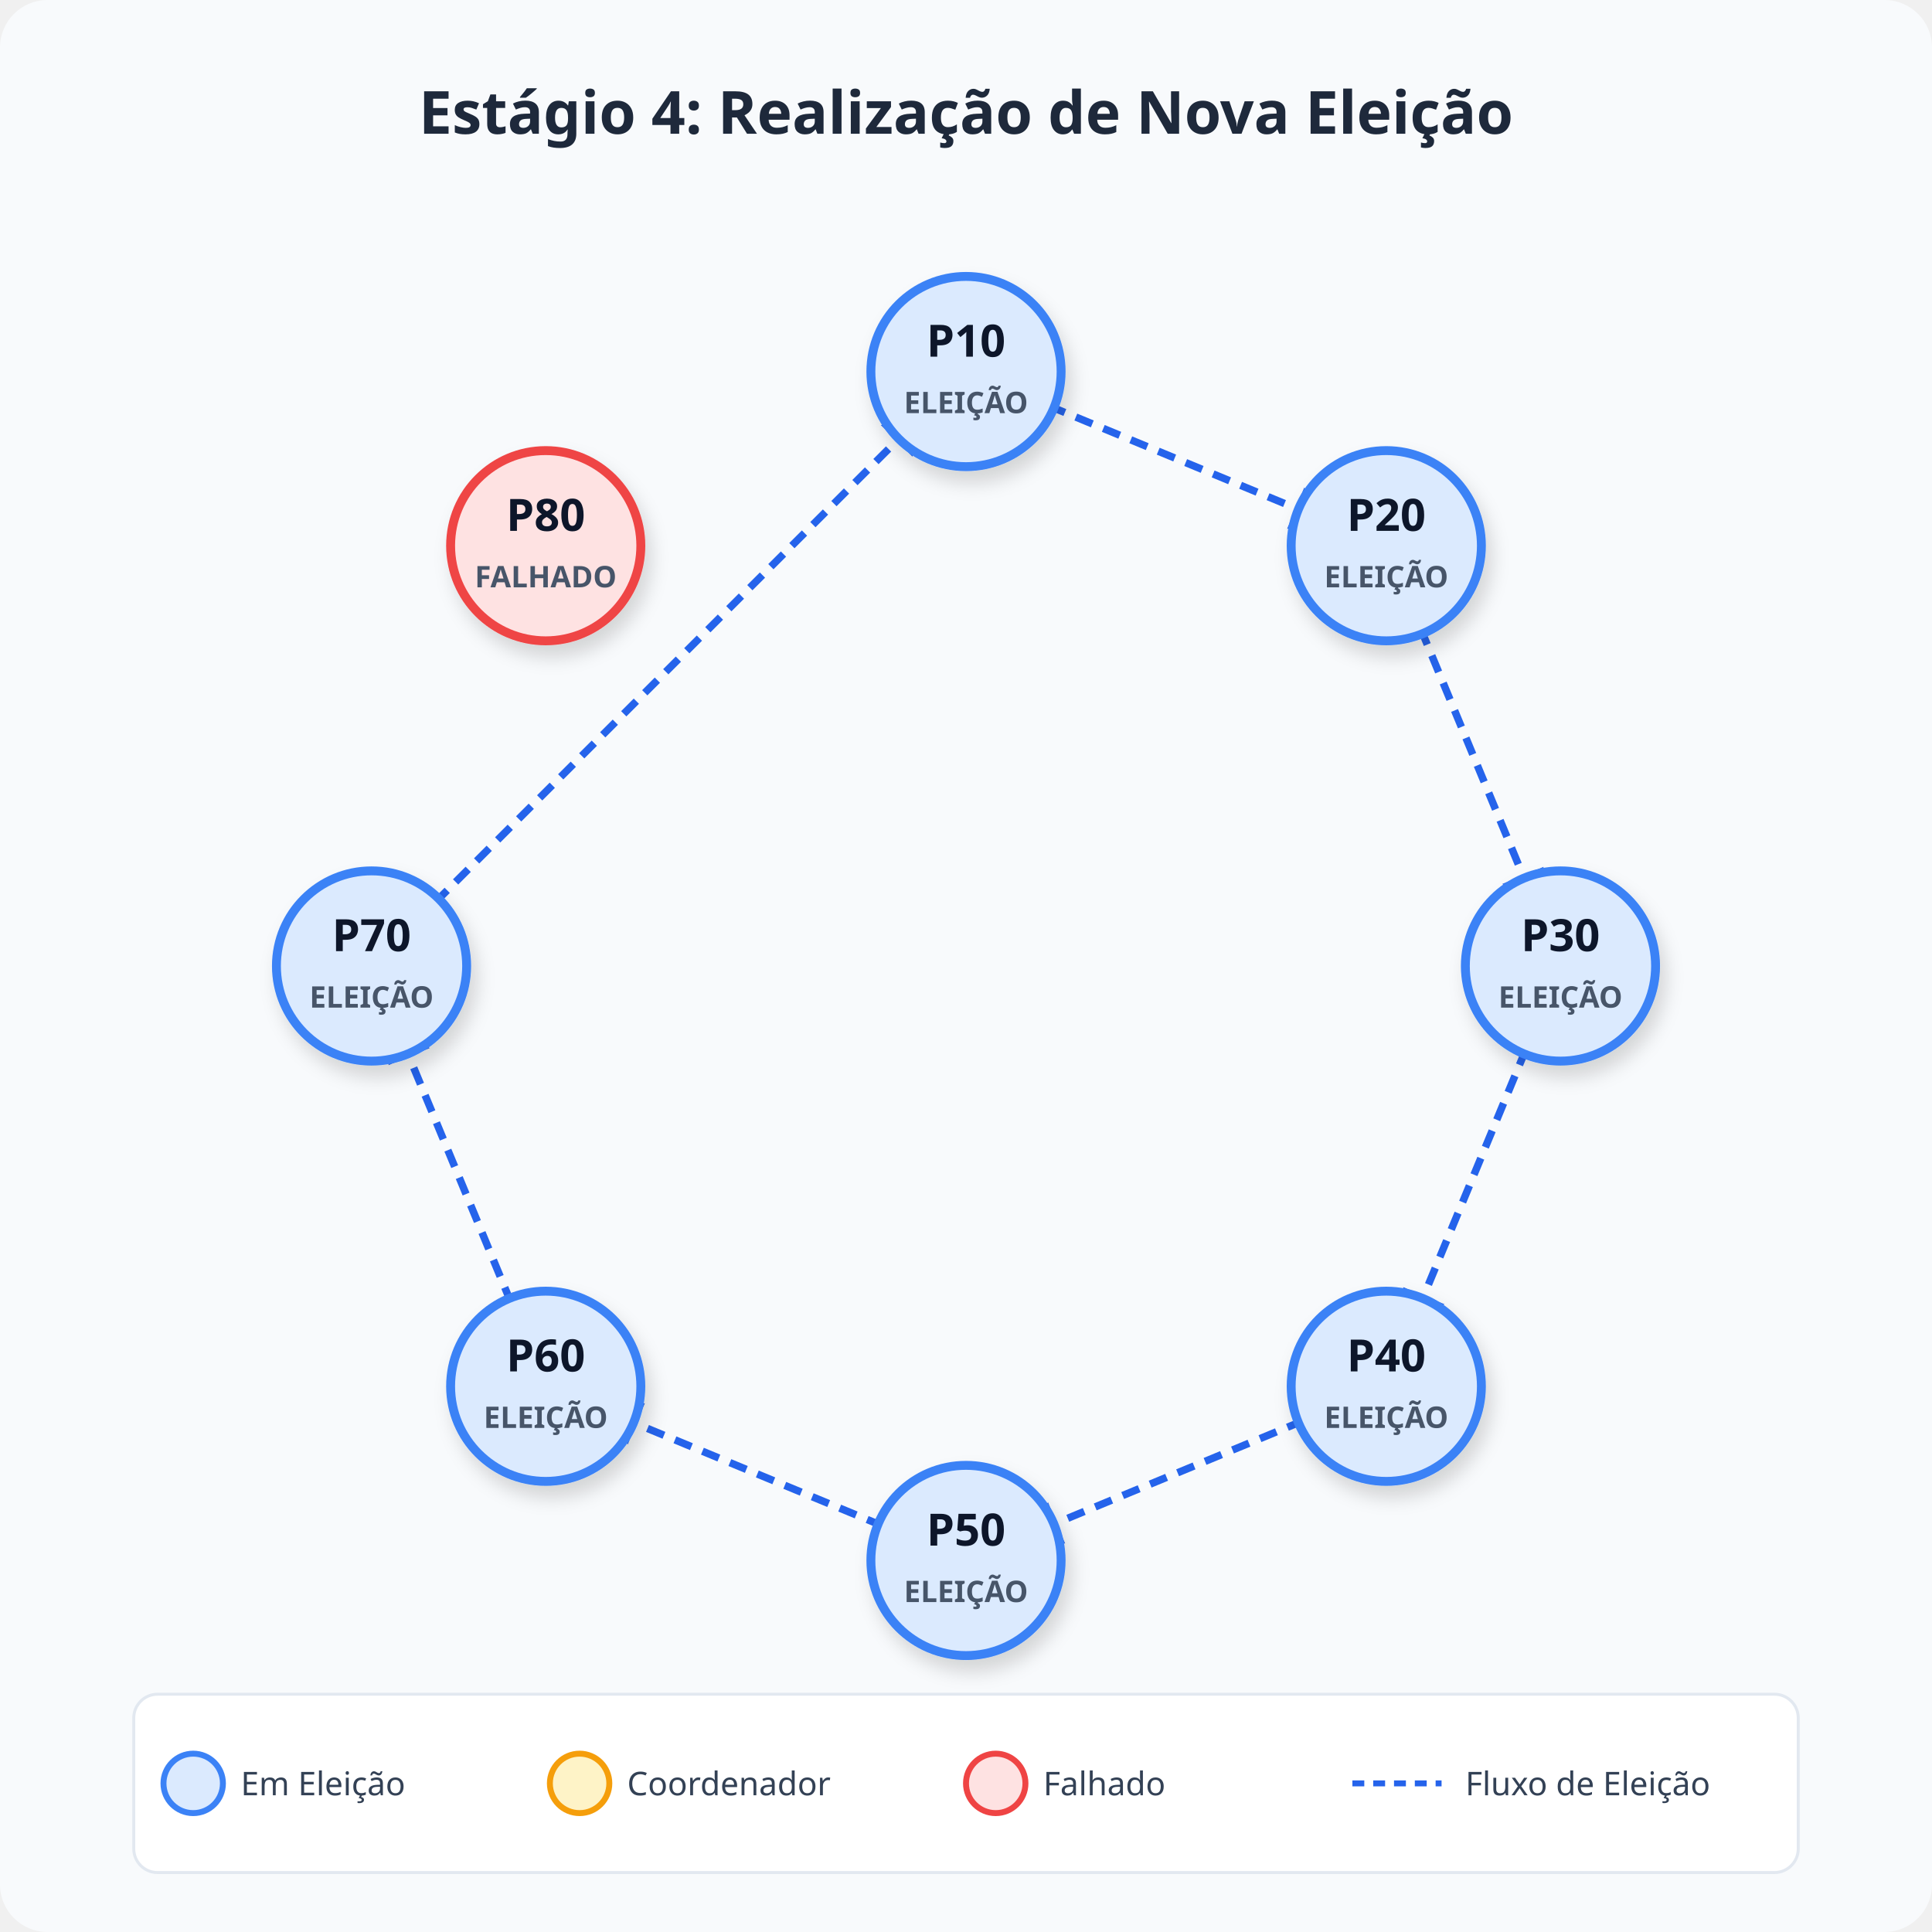
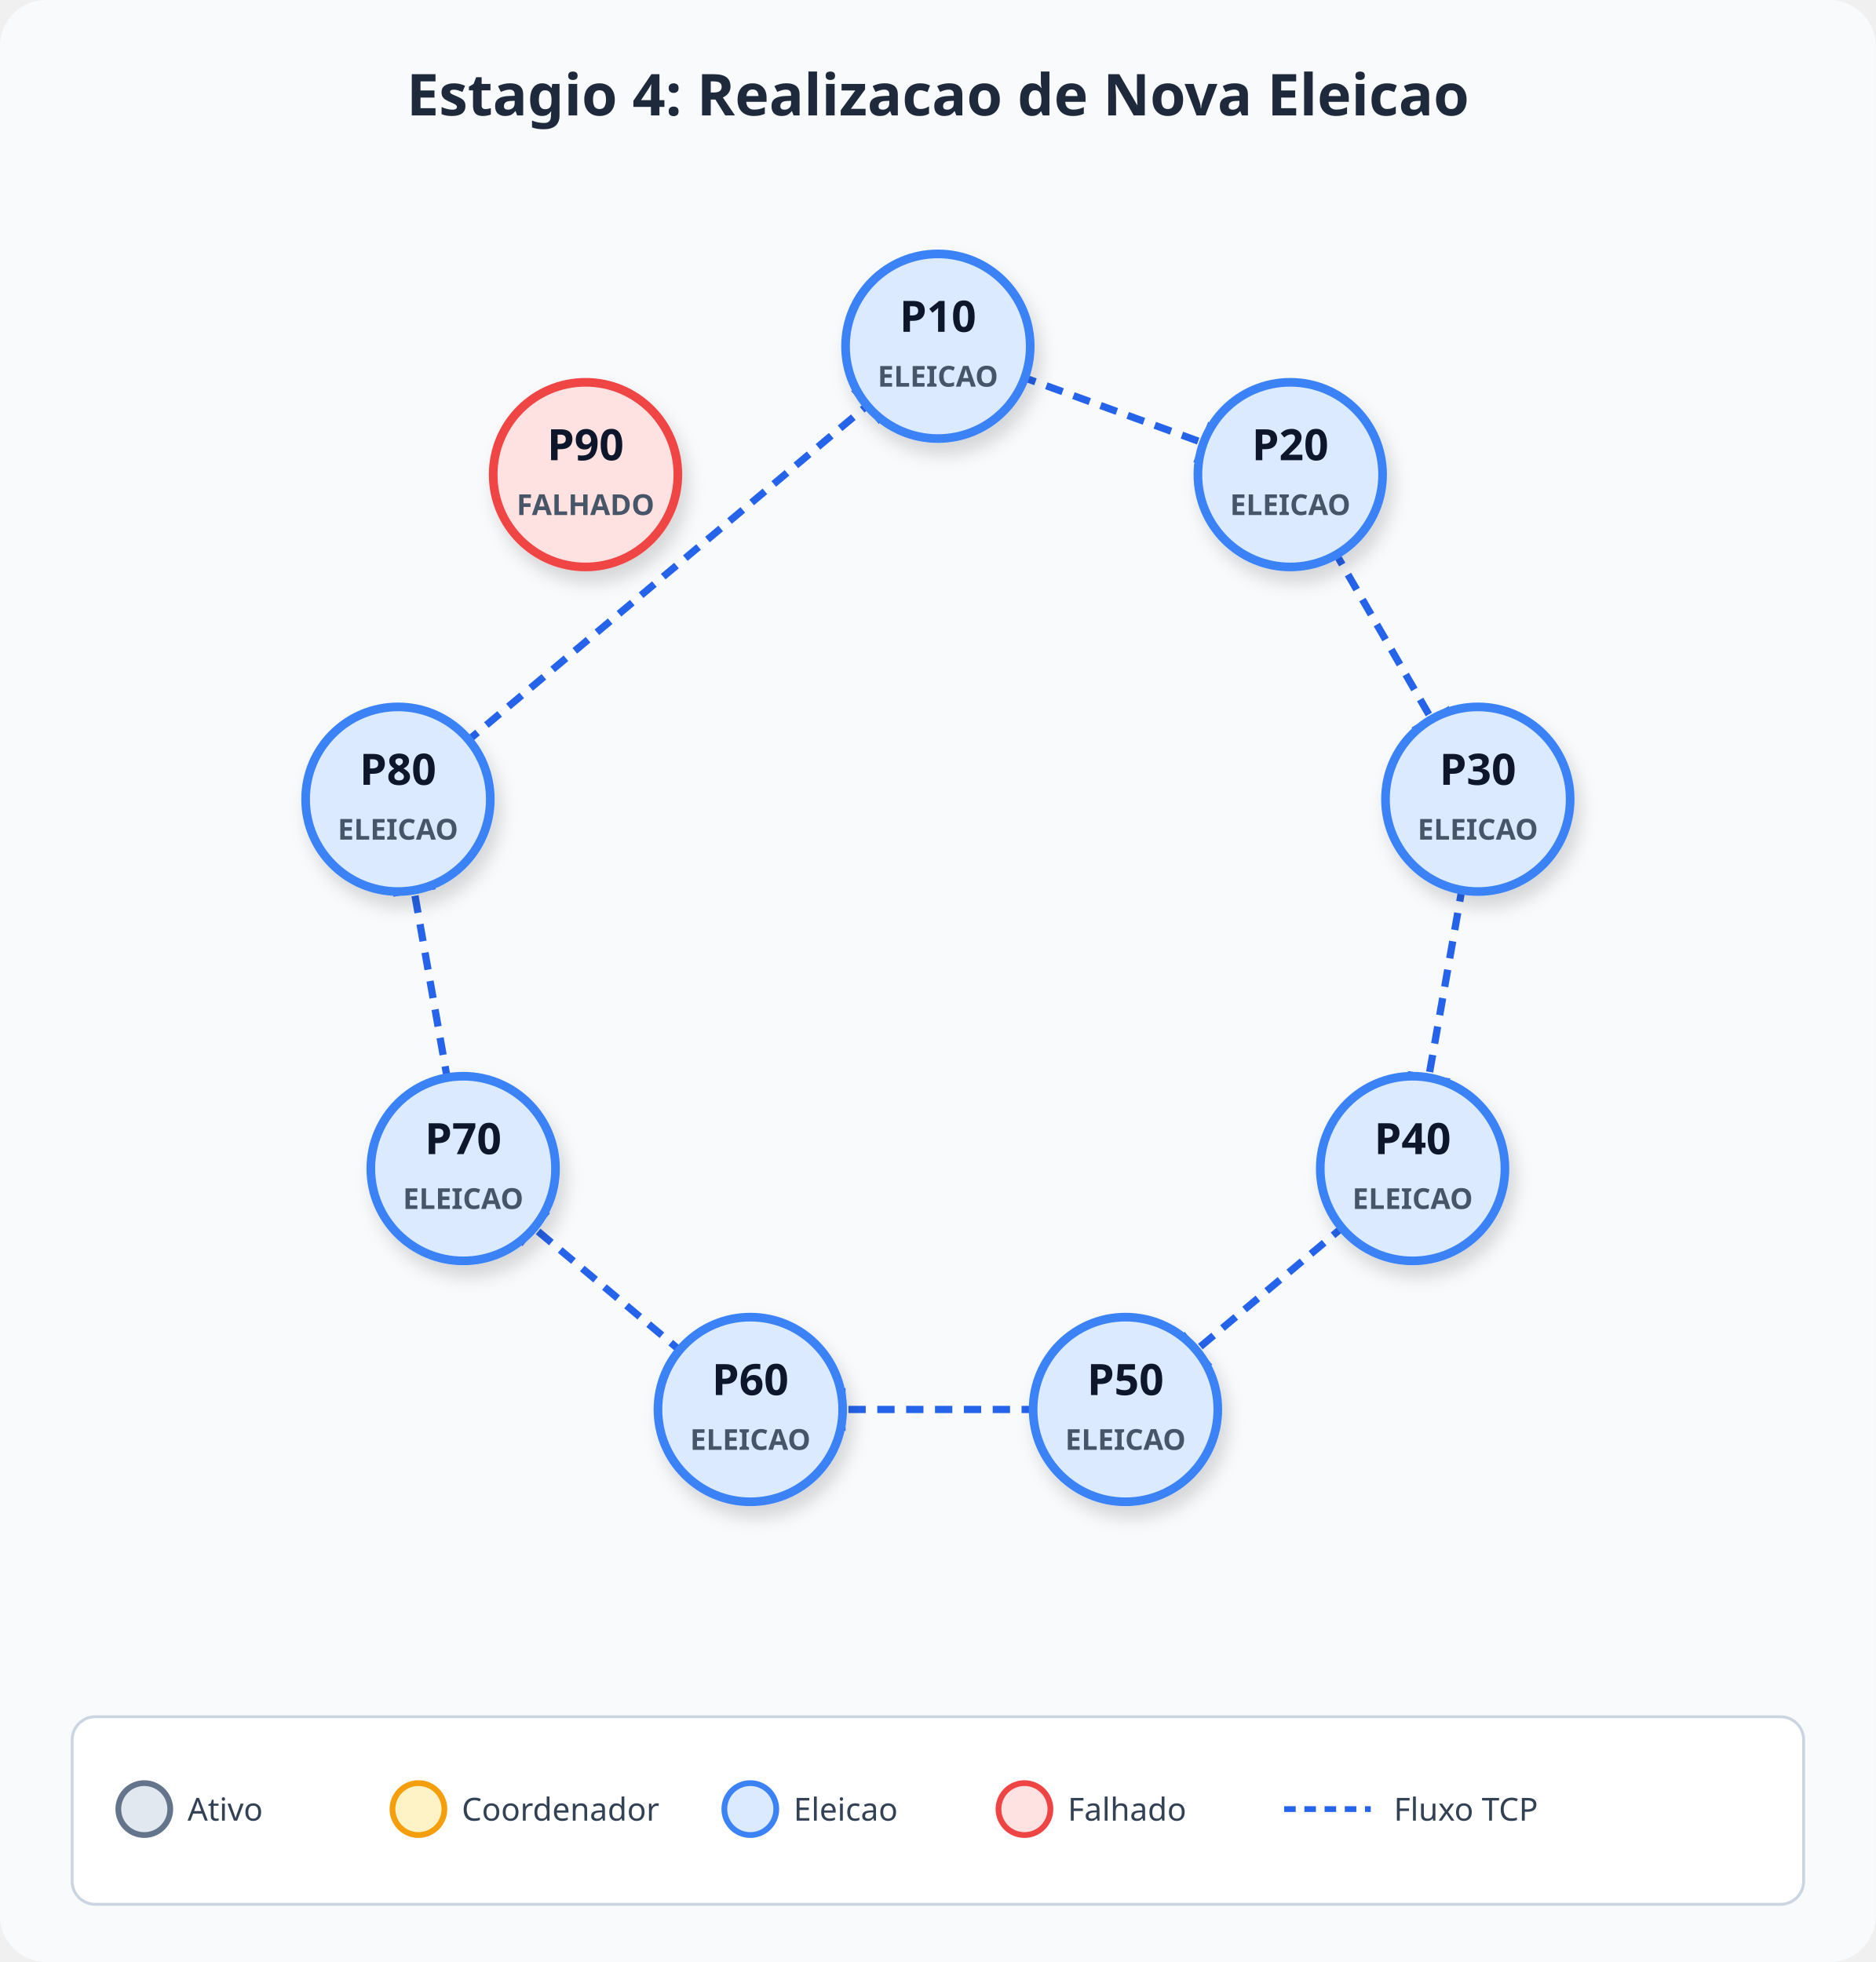
- <svg xmlns="http://www.w3.org/2000/svg" viewBox="0 0 650 650" width="100%" height="100%">
+ <svg xmlns="http://www.w3.org/2000/svg" viewBox="0 0 650 680" width="100%" height="100%">
  <defs>
    <marker id="arrow" viewBox="0 0 10 10" refX="22" refY="5" markerWidth="6" markerHeight="6" orient="auto-start-reverse">
      <path d="M 0 0 L 10 5 L 0 10 z" fill="#4B5563" />
    </marker>
    <marker id="arrow-active" viewBox="0 0 10 10" refX="22" refY="5" markerWidth="6" markerHeight="6" orient="auto-start-reverse">
      <path d="M 0 0 L 10 5 L 0 10 z" fill="#2563EB" />
    </marker>
    <filter id="shadow" x="-20%" y="-20%" width="140%" height="140%">
      <feDropShadow dx="2" dy="4" stdDeviation="3" flood-opacity="0.15" />
    </filter>
  </defs>
  <rect width="100%" height="100%" fill="#F8FAFC" rx="16" />
-   <text x="325" y="45" font-family="system-ui, sans-serif" font-size="20" font-weight="bold" text-anchor="middle" fill="#1E293B">Estágio 4: Realização de Nova Eleição</text>
-   <line x1="325.0" y1="125.0" x2="466.4" y2="183.6" stroke="#2563EB" stroke-width="2.5" stroke-dasharray="6,4" marker-end="url(#arrow-active)" />
-   <line x1="466.4" y1="183.6" x2="525.0" y2="325.0" stroke="#2563EB" stroke-width="2.5" stroke-dasharray="6,4" marker-end="url(#arrow-active)" />
-   <line x1="525.0" y1="325.0" x2="466.4" y2="466.4" stroke="#2563EB" stroke-width="2.5" stroke-dasharray="6,4" marker-end="url(#arrow-active)" />
-   <line x1="466.4" y1="466.4" x2="325.0" y2="525.0" stroke="#2563EB" stroke-width="2.5" stroke-dasharray="6,4" marker-end="url(#arrow-active)" />
-   <line x1="325.0" y1="525.0" x2="183.6" y2="466.4" stroke="#2563EB" stroke-width="2.5" stroke-dasharray="6,4" marker-end="url(#arrow-active)" />
-   <line x1="183.6" y1="466.4" x2="125.0" y2="325.0" stroke="#2563EB" stroke-width="2.5" stroke-dasharray="6,4" marker-end="url(#arrow-active)" />
-   <line x1="125.0" y1="325.0" x2="325.0" y2="125.0" stroke="#2563EB" stroke-width="2.5" stroke-dasharray="6,4" marker-end="url(#arrow-active)" />
+   <text x="325" y="40" font-family="system-ui, sans-serif" font-size="20" font-weight="bold" text-anchor="middle" fill="#1E293B">Estagio 4: Realizacao de Nova Eleicao</text>
+   <line x1="325.0" y1="120.0" x2="447.1" y2="164.5" stroke="#2563EB" stroke-width="2.5" stroke-dasharray="6,4" marker-end="url(#arrow-active)" />
+   <line x1="447.1" y1="164.5" x2="512.1" y2="277.0" stroke="#2563EB" stroke-width="2.5" stroke-dasharray="6,4" marker-end="url(#arrow-active)" />
+   <line x1="512.1" y1="277.0" x2="489.5" y2="405.0" stroke="#2563EB" stroke-width="2.5" stroke-dasharray="6,4" marker-end="url(#arrow-active)" />
+   <line x1="489.5" y1="405.0" x2="390.0" y2="488.5" stroke="#2563EB" stroke-width="2.5" stroke-dasharray="6,4" marker-end="url(#arrow-active)" />
+   <line x1="390.0" y1="488.5" x2="260.0" y2="488.5" stroke="#2563EB" stroke-width="2.5" stroke-dasharray="6,4" marker-end="url(#arrow-active)" />
+   <line x1="260.0" y1="488.5" x2="160.5" y2="405.0" stroke="#2563EB" stroke-width="2.5" stroke-dasharray="6,4" marker-end="url(#arrow-active)" />
+   <line x1="160.5" y1="405.0" x2="137.9" y2="277.0" stroke="#2563EB" stroke-width="2.5" stroke-dasharray="6,4" marker-end="url(#arrow-active)" />
+   <line x1="137.9" y1="277.0" x2="325.0" y2="120.0" stroke="#2563EB" stroke-width="2.5" stroke-dasharray="6,4" marker-end="url(#arrow-active)" />
  <g filter="url(#shadow)">
-     <circle cx="325.0" cy="125.0" r="32" fill="#DBEAFE" stroke="#3B82F6" stroke-width="3" />
-     <text x="325.0" y="120.0" font-family="system-ui, sans-serif" font-size="15" font-weight="bold" text-anchor="middle" fill="#0F172A">P10</text>
-     <text x="325.0" y="139.0" font-family="system-ui, sans-serif" font-size="10" font-weight="600" text-anchor="middle" fill="#475569">ELEIÇÃO</text>
+     <circle cx="325.0" cy="120.0" r="32" fill="#DBEAFE" stroke="#3B82F6" stroke-width="3" />
+     <text x="325.0" y="115.0" font-family="system-ui, sans-serif" font-size="15" font-weight="bold" text-anchor="middle" fill="#0F172A">P10</text>
+     <text x="325.0" y="134.0" font-family="system-ui, sans-serif" font-size="10" font-weight="600" text-anchor="middle" fill="#475569">ELEICAO</text>
  </g>
  <g filter="url(#shadow)">
-     <circle cx="466.4" cy="183.6" r="32" fill="#DBEAFE" stroke="#3B82F6" stroke-width="3" />
-     <text x="466.4" y="178.6" font-family="system-ui, sans-serif" font-size="15" font-weight="bold" text-anchor="middle" fill="#0F172A">P20</text>
-     <text x="466.4" y="197.6" font-family="system-ui, sans-serif" font-size="10" font-weight="600" text-anchor="middle" fill="#475569">ELEIÇÃO</text>
+     <circle cx="447.1" cy="164.5" r="32" fill="#DBEAFE" stroke="#3B82F6" stroke-width="3" />
+     <text x="447.1" y="159.5" font-family="system-ui, sans-serif" font-size="15" font-weight="bold" text-anchor="middle" fill="#0F172A">P20</text>
+     <text x="447.1" y="178.5" font-family="system-ui, sans-serif" font-size="10" font-weight="600" text-anchor="middle" fill="#475569">ELEICAO</text>
  </g>
  <g filter="url(#shadow)">
-     <circle cx="525.0" cy="325.0" r="32" fill="#DBEAFE" stroke="#3B82F6" stroke-width="3" />
-     <text x="525.0" y="320.0" font-family="system-ui, sans-serif" font-size="15" font-weight="bold" text-anchor="middle" fill="#0F172A">P30</text>
-     <text x="525.0" y="339.0" font-family="system-ui, sans-serif" font-size="10" font-weight="600" text-anchor="middle" fill="#475569">ELEIÇÃO</text>
+     <circle cx="512.1" cy="277.0" r="32" fill="#DBEAFE" stroke="#3B82F6" stroke-width="3" />
+     <text x="512.1" y="272.0" font-family="system-ui, sans-serif" font-size="15" font-weight="bold" text-anchor="middle" fill="#0F172A">P30</text>
+     <text x="512.1" y="291.0" font-family="system-ui, sans-serif" font-size="10" font-weight="600" text-anchor="middle" fill="#475569">ELEICAO</text>
  </g>
  <g filter="url(#shadow)">
-     <circle cx="466.4" cy="466.4" r="32" fill="#DBEAFE" stroke="#3B82F6" stroke-width="3" />
-     <text x="466.4" y="461.4" font-family="system-ui, sans-serif" font-size="15" font-weight="bold" text-anchor="middle" fill="#0F172A">P40</text>
-     <text x="466.4" y="480.4" font-family="system-ui, sans-serif" font-size="10" font-weight="600" text-anchor="middle" fill="#475569">ELEIÇÃO</text>
+     <circle cx="489.5" cy="405.0" r="32" fill="#DBEAFE" stroke="#3B82F6" stroke-width="3" />
+     <text x="489.5" y="400.0" font-family="system-ui, sans-serif" font-size="15" font-weight="bold" text-anchor="middle" fill="#0F172A">P40</text>
+     <text x="489.5" y="419.0" font-family="system-ui, sans-serif" font-size="10" font-weight="600" text-anchor="middle" fill="#475569">ELEICAO</text>
  </g>
  <g filter="url(#shadow)">
-     <circle cx="325.0" cy="525.0" r="32" fill="#DBEAFE" stroke="#3B82F6" stroke-width="3" />
-     <text x="325.0" y="520.0" font-family="system-ui, sans-serif" font-size="15" font-weight="bold" text-anchor="middle" fill="#0F172A">P50</text>
-     <text x="325.0" y="539.0" font-family="system-ui, sans-serif" font-size="10" font-weight="600" text-anchor="middle" fill="#475569">ELEIÇÃO</text>
+     <circle cx="390.0" cy="488.5" r="32" fill="#DBEAFE" stroke="#3B82F6" stroke-width="3" />
+     <text x="390.0" y="483.5" font-family="system-ui, sans-serif" font-size="15" font-weight="bold" text-anchor="middle" fill="#0F172A">P50</text>
+     <text x="390.0" y="502.5" font-family="system-ui, sans-serif" font-size="10" font-weight="600" text-anchor="middle" fill="#475569">ELEICAO</text>
  </g>
  <g filter="url(#shadow)">
-     <circle cx="183.6" cy="466.4" r="32" fill="#DBEAFE" stroke="#3B82F6" stroke-width="3" />
-     <text x="183.6" y="461.4" font-family="system-ui, sans-serif" font-size="15" font-weight="bold" text-anchor="middle" fill="#0F172A">P60</text>
-     <text x="183.6" y="480.4" font-family="system-ui, sans-serif" font-size="10" font-weight="600" text-anchor="middle" fill="#475569">ELEIÇÃO</text>
+     <circle cx="260.0" cy="488.5" r="32" fill="#DBEAFE" stroke="#3B82F6" stroke-width="3" />
+     <text x="260.0" y="483.5" font-family="system-ui, sans-serif" font-size="15" font-weight="bold" text-anchor="middle" fill="#0F172A">P60</text>
+     <text x="260.0" y="502.5" font-family="system-ui, sans-serif" font-size="10" font-weight="600" text-anchor="middle" fill="#475569">ELEICAO</text>
  </g>
  <g filter="url(#shadow)">
-     <circle cx="125.0" cy="325.0" r="32" fill="#DBEAFE" stroke="#3B82F6" stroke-width="3" />
-     <text x="125.0" y="320.0" font-family="system-ui, sans-serif" font-size="15" font-weight="bold" text-anchor="middle" fill="#0F172A">P70</text>
-     <text x="125.0" y="339.0" font-family="system-ui, sans-serif" font-size="10" font-weight="600" text-anchor="middle" fill="#475569">ELEIÇÃO</text>
+     <circle cx="160.5" cy="405.0" r="32" fill="#DBEAFE" stroke="#3B82F6" stroke-width="3" />
+     <text x="160.5" y="400.0" font-family="system-ui, sans-serif" font-size="15" font-weight="bold" text-anchor="middle" fill="#0F172A">P70</text>
+     <text x="160.5" y="419.0" font-family="system-ui, sans-serif" font-size="10" font-weight="600" text-anchor="middle" fill="#475569">ELEICAO</text>
  </g>
  <g filter="url(#shadow)">
-     <circle cx="183.6" cy="183.6" r="32" fill="#FEE2E2" stroke="#EF4444" stroke-width="3" />
-     <text x="183.6" y="178.6" font-family="system-ui, sans-serif" font-size="15" font-weight="bold" text-anchor="middle" fill="#0F172A">P80</text>
-     <text x="183.6" y="197.6" font-family="system-ui, sans-serif" font-size="10" font-weight="600" text-anchor="middle" fill="#475569">FALHADO</text>
+     <circle cx="137.9" cy="277.0" r="32" fill="#DBEAFE" stroke="#3B82F6" stroke-width="3" />
+     <text x="137.9" y="272.0" font-family="system-ui, sans-serif" font-size="15" font-weight="bold" text-anchor="middle" fill="#0F172A">P80</text>
+     <text x="137.9" y="291.0" font-family="system-ui, sans-serif" font-size="10" font-weight="600" text-anchor="middle" fill="#475569">ELEICAO</text>
  </g>
-   <g transform="translate(45, 570)">
-     <rect width="560" height="60" fill="#FFFFFF" stroke="#E2E8F0" rx="8" />
-     <circle cx="20" cy="30" r="10" fill="#DBEAFE" stroke="#3B82F6" stroke-width="2" />
-     <text x="36" y="34" font-family="system-ui, sans-serif" font-size="11" fill="#334155">Em Eleição</text>
-     <circle cx="150" cy="30" r="10" fill="#FEF3C7" stroke="#F59E0B" stroke-width="2" />
-     <text x="166" y="34" font-family="system-ui, sans-serif" font-size="11" fill="#334155">Coordenador</text>
-     <circle cx="290" cy="30" r="10" fill="#FEE2E2" stroke="#EF4444" stroke-width="2" />
-     <text x="306" y="34" font-family="system-ui, sans-serif" font-size="11" fill="#334155">Falhado</text>
-     <line x1="410" y1="30" x2="440" y2="30" stroke="#2563EB" stroke-width="2" stroke-dasharray="4,3" />
-     <text x="448" y="34" font-family="system-ui, sans-serif" font-size="11" fill="#334155">Fluxo de Eleição</text>
+   <g filter="url(#shadow)">
+     <circle cx="202.9" cy="164.5" r="32" fill="#FEE2E2" stroke="#EF4444" stroke-width="3" />
+     <text x="202.9" y="159.5" font-family="system-ui, sans-serif" font-size="15" font-weight="bold" text-anchor="middle" fill="#0F172A">P90</text>
+     <text x="202.9" y="178.5" font-family="system-ui, sans-serif" font-size="10" font-weight="600" text-anchor="middle" fill="#475569">FALHADO</text>
+   </g>
+   <g transform="translate(25, 595)">
+     <rect width="600" height="65" fill="#FFFFFF" stroke="#CBD5E1" rx="8" />
+     <circle cx="25" cy="32" r="9" fill="#E2E8F0" stroke="#64748B" stroke-width="2" />
+     <text x="40" y="36" font-family="system-ui, sans-serif" font-size="11" fill="#334155">Ativo</text>
+     <circle cx="120" cy="32" r="9" fill="#FEF3C7" stroke="#F59E0B" stroke-width="2" />
+     <text x="135" y="36" font-family="system-ui, sans-serif" font-size="11" fill="#334155">Coordenador</text>
+     <circle cx="235" cy="32" r="9" fill="#DBEAFE" stroke="#3B82F6" stroke-width="2" />
+     <text x="250" y="36" font-family="system-ui, sans-serif" font-size="11" fill="#334155">Eleicao</text>
+     <circle cx="330" cy="32" r="9" fill="#FEE2E2" stroke="#EF4444" stroke-width="2" />
+     <text x="345" y="36" font-family="system-ui, sans-serif" font-size="11" fill="#334155">Falhado</text>
+     <line x1="420" y1="32" x2="450" y2="32" stroke="#2563EB" stroke-width="2" stroke-dasharray="4,3" />
+     <text x="458" y="36" font-family="system-ui, sans-serif" font-size="11" fill="#334155">Fluxo TCP</text>
  </g>
</svg>
